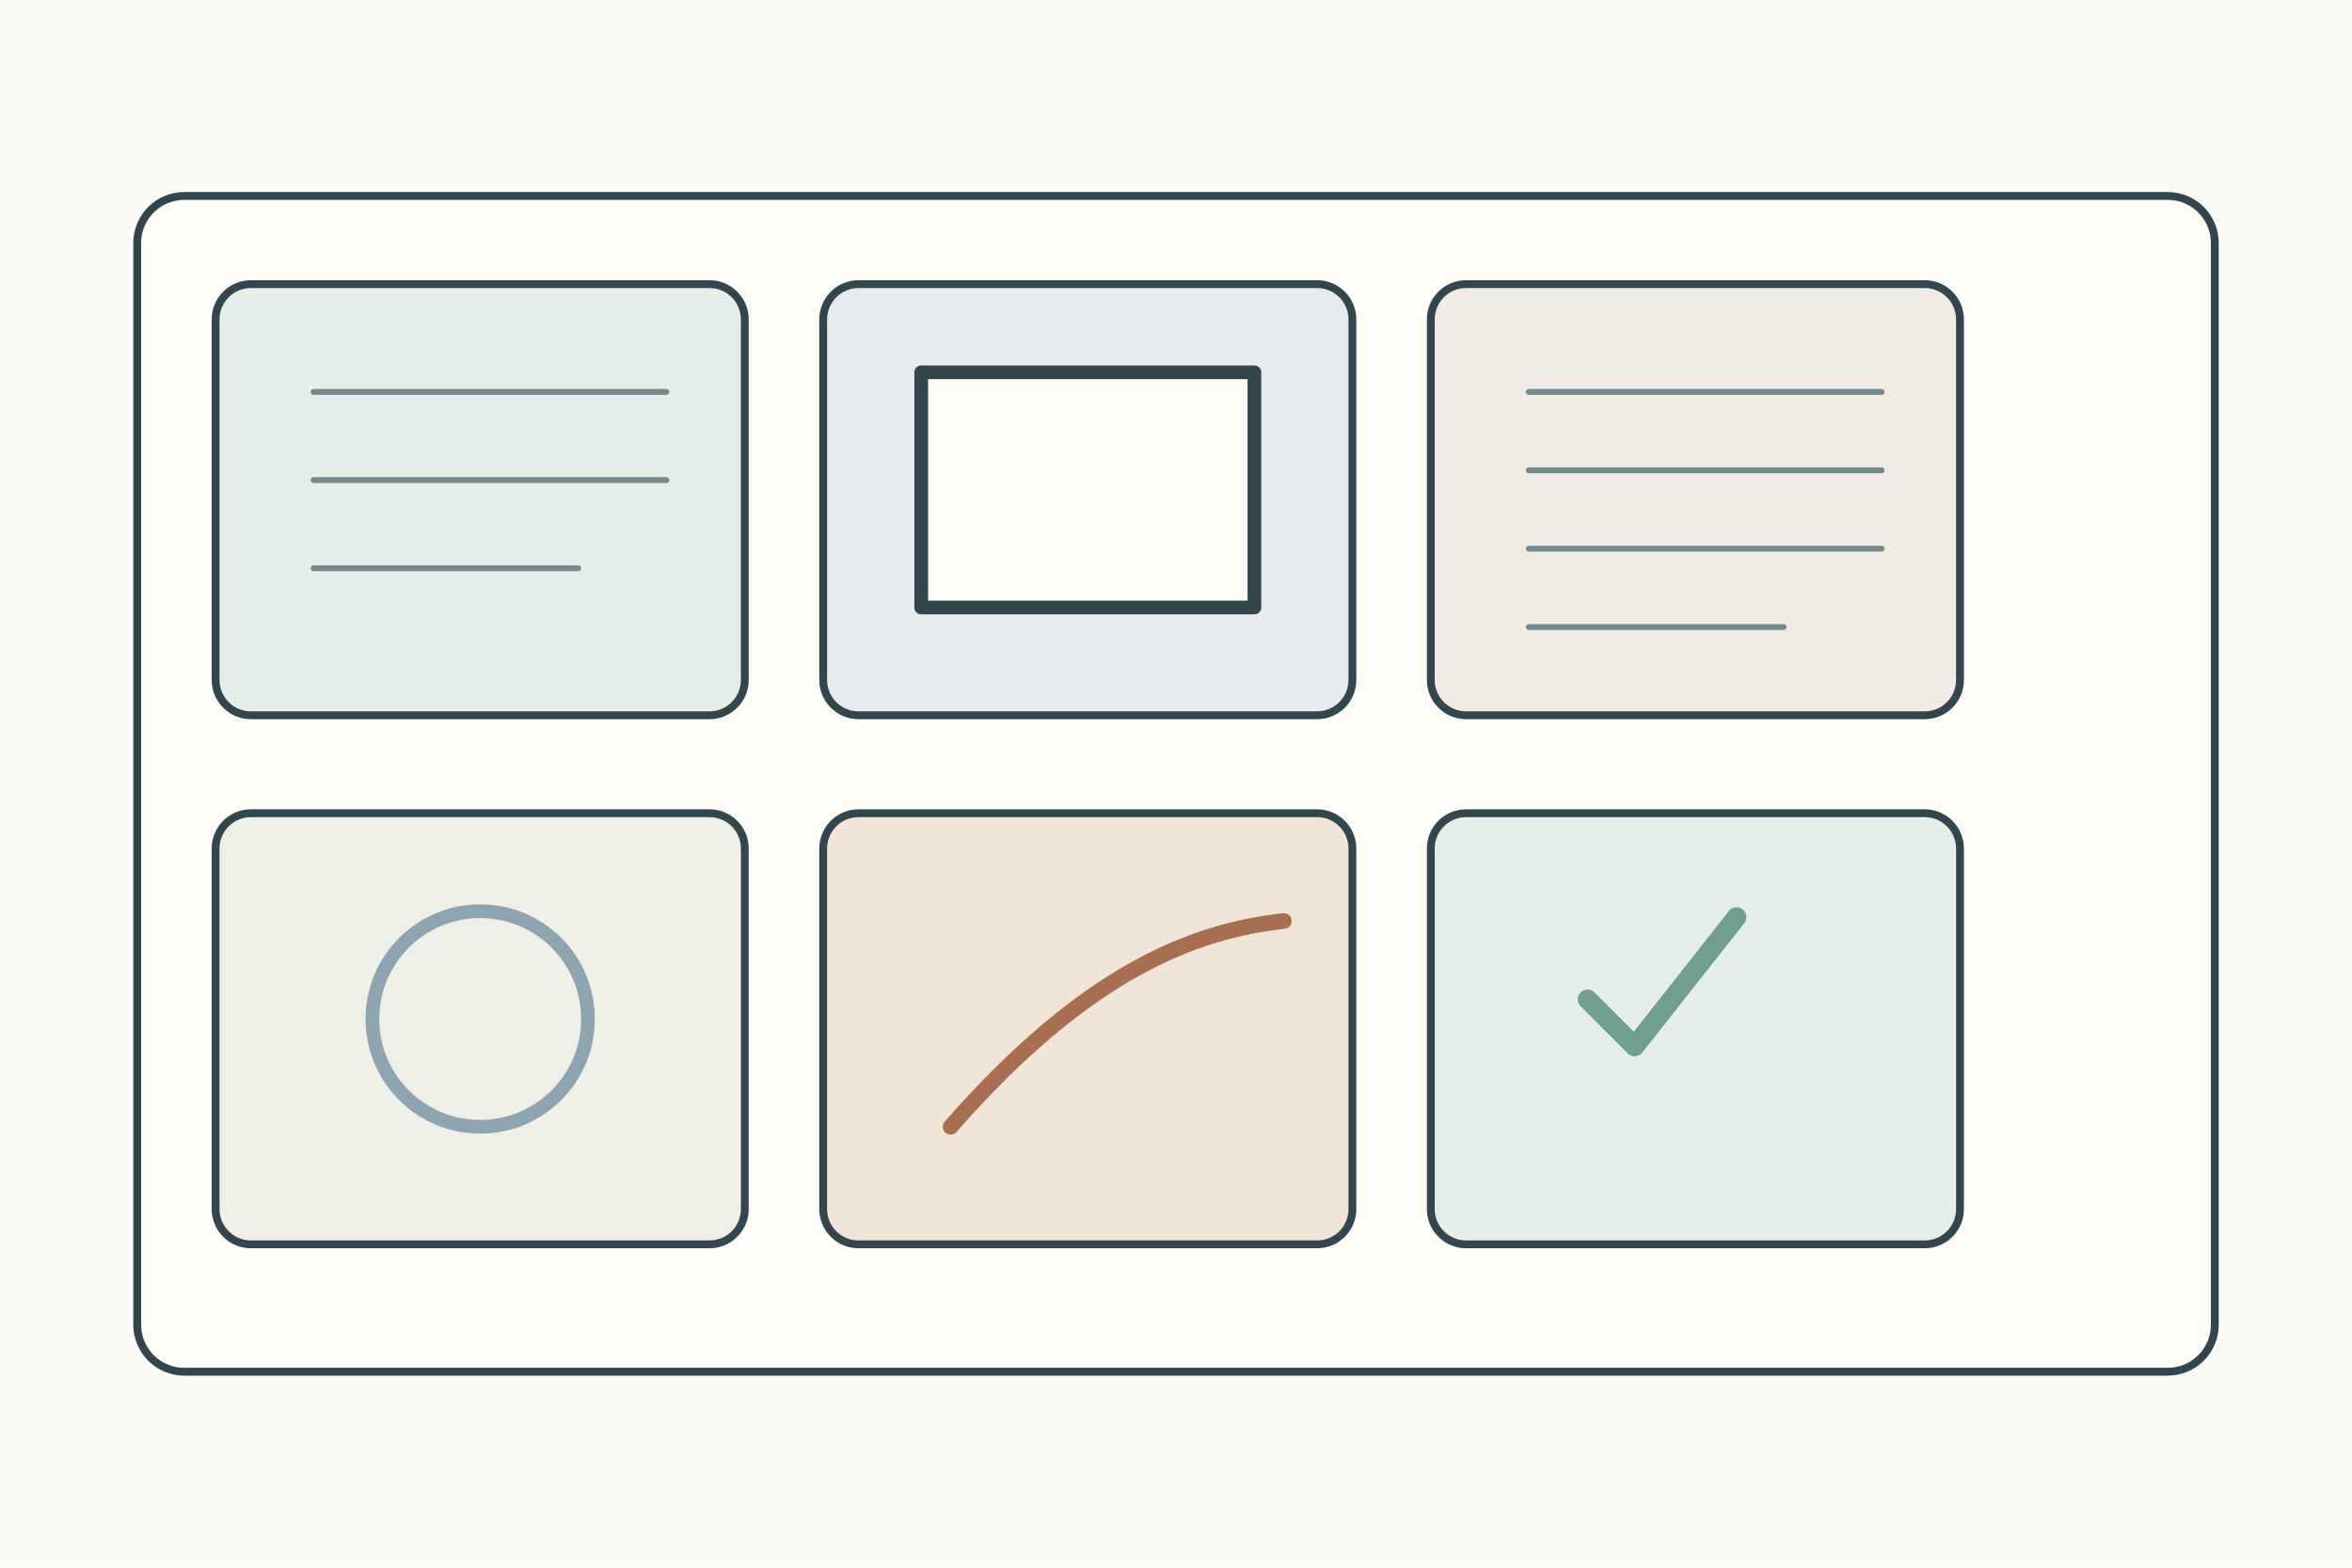
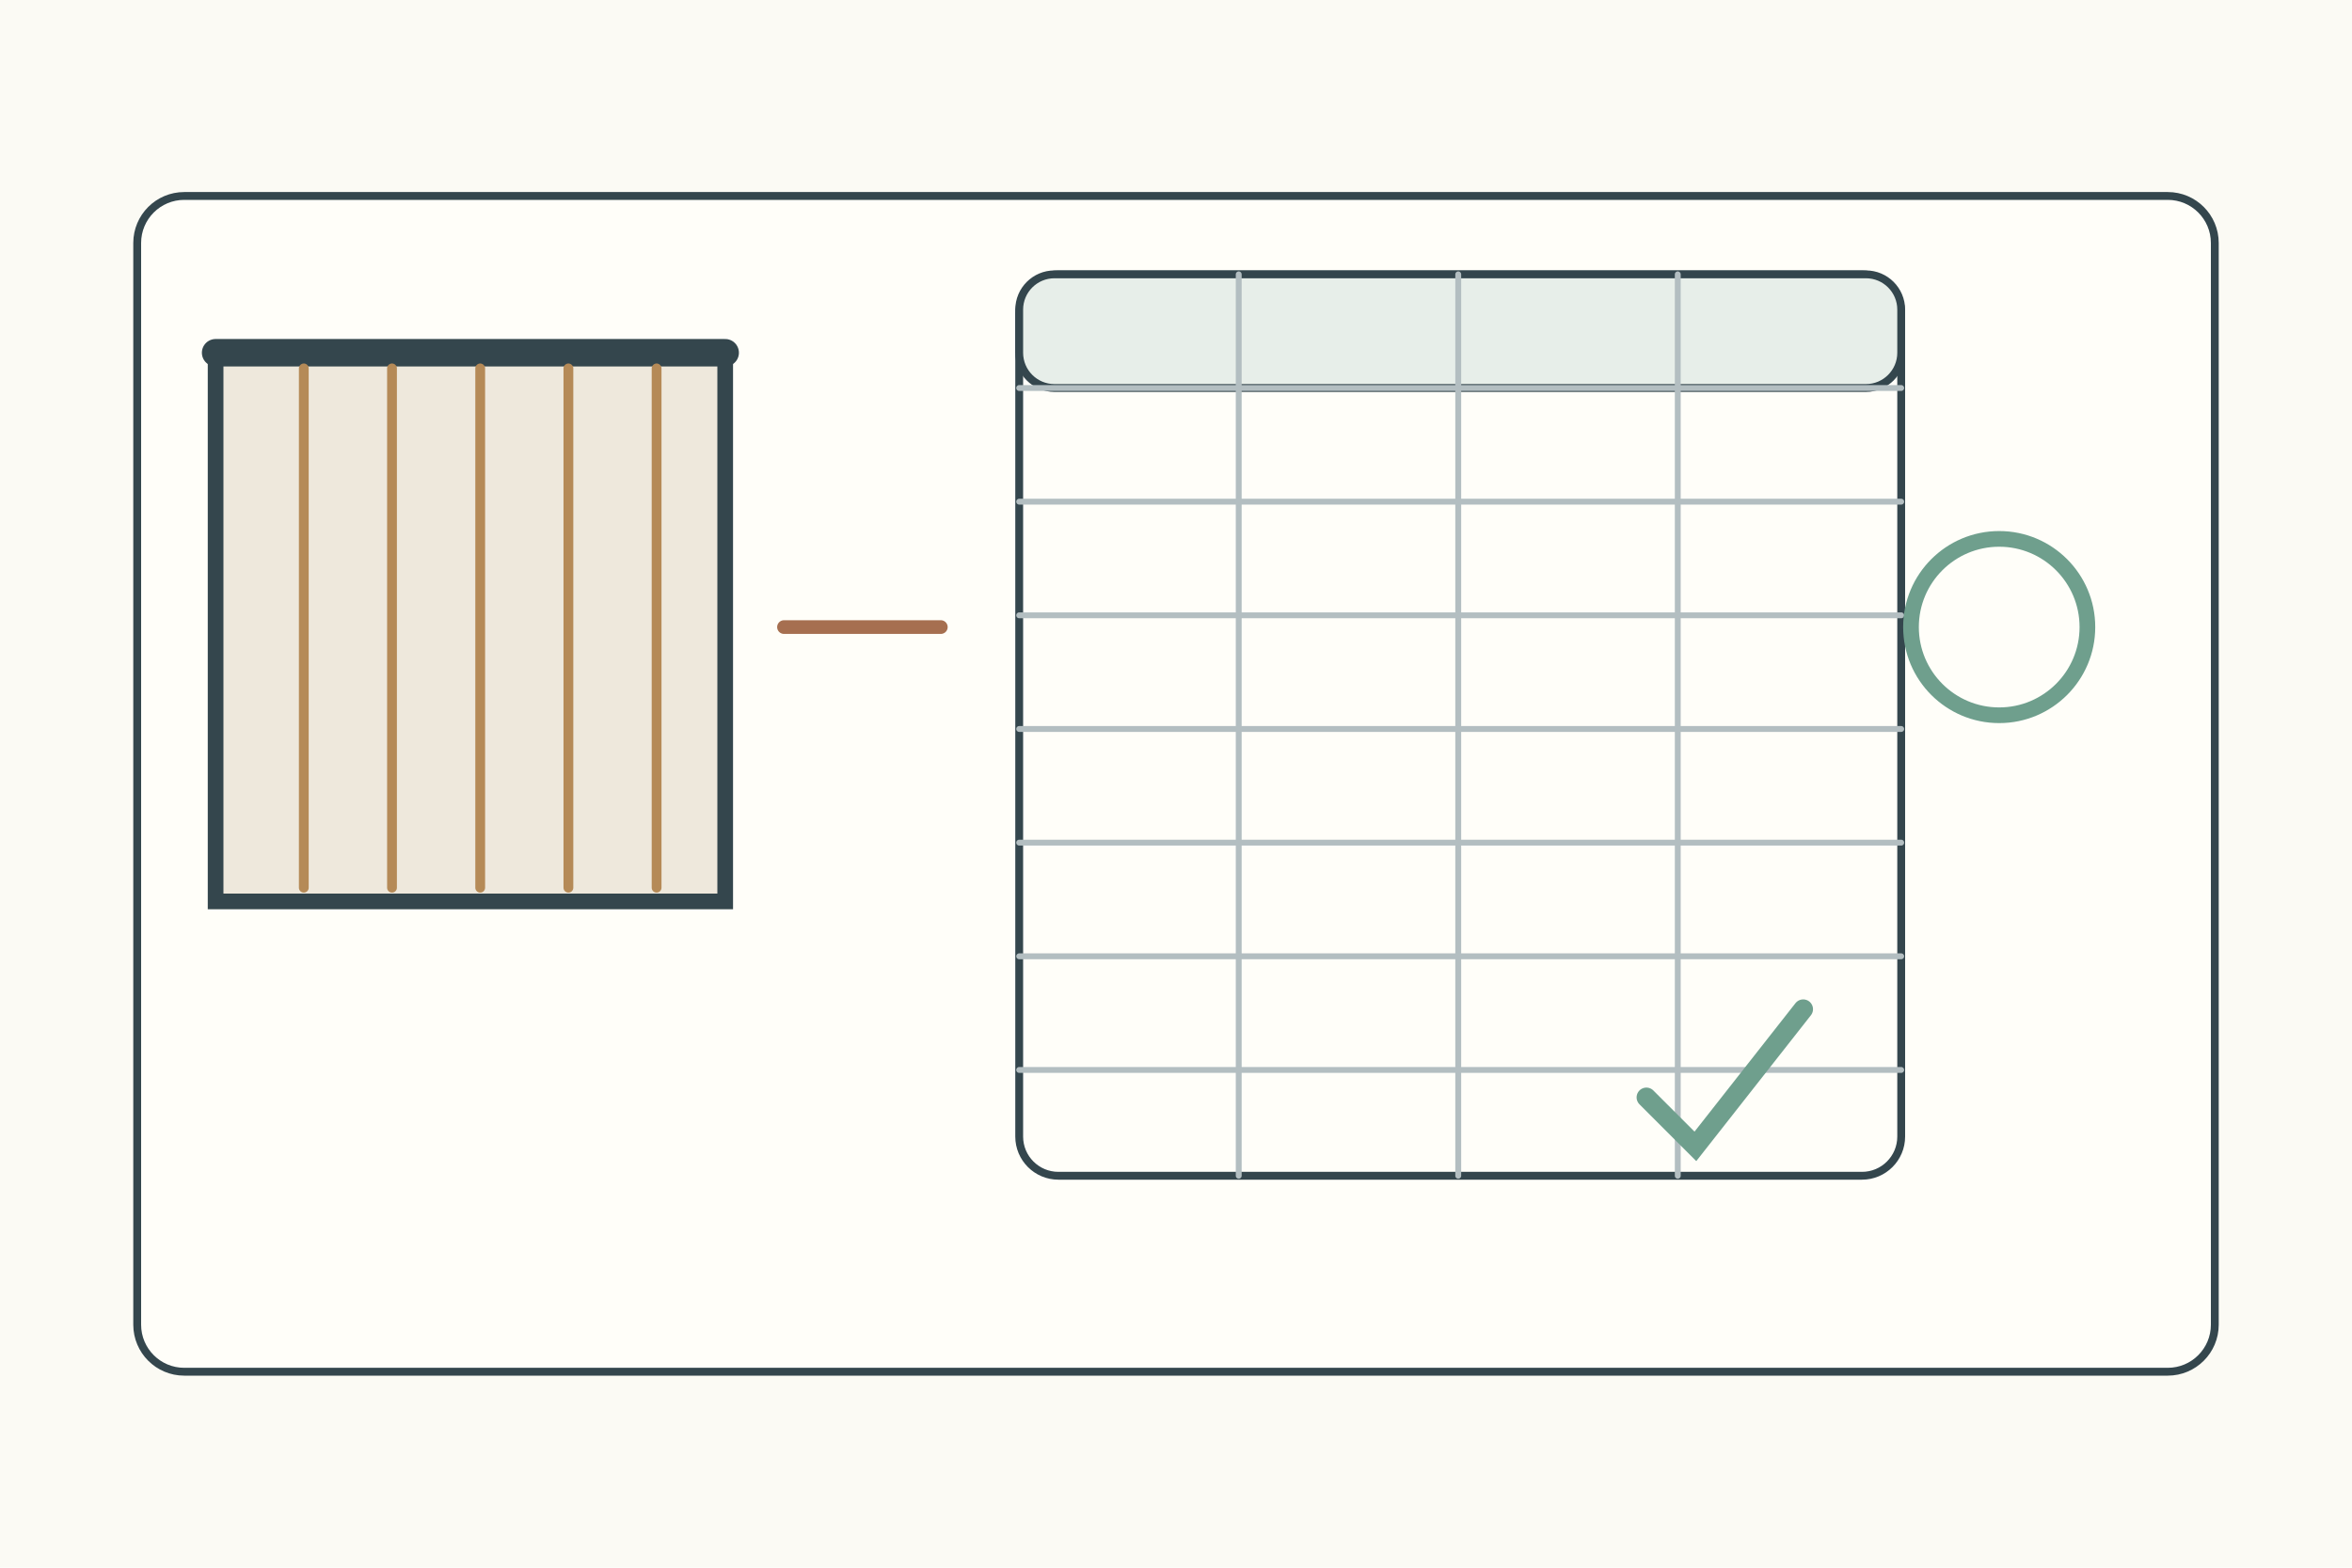
<svg xmlns="http://www.w3.org/2000/svg" width="1200" height="800">
  <rect width="1200" height="800" fill="#fbfaf4" />
-   <g stroke="#34464d" stroke-width="4" fill="none" stroke-linecap="round" stroke-linejoin="round">
+   <g stroke="#34464d" stroke-width="4" fill="none" stroke-linecap="round">
    <rect x="70" y="100" width="1060" height="600" rx="24" fill="#fffef9" />
-     <g transform="translate(110 145)">
-       <g>
-         <rect width="270" height="220" rx="18" fill="#e5eee8" />
-         <path d="M50 55h180M50 100h180M50 145h135" stroke="#75888d" stroke-width="3" />
-       </g>
-       <g transform="translate(310 0)">
-         <rect width="270" height="220" rx="18" fill="#e7ebef" />
-         <rect x="50" y="45" width="170" height="120" fill="#fffef9" stroke-width="7" />
-       </g>
-       <g transform="translate(620 0)">
-         <rect width="270" height="220" rx="18" fill="#f0ece5" />
-         <path d="M50 55h180M50 95h180M50 135h180M50 175h130" stroke="#75888d" stroke-width="3" />
-       </g>
-       <g transform="translate(0 270)">
-         <rect width="270" height="220" rx="18" fill="#eef0e8" />
-         <circle cx="135" cy="105" r="55" fill="none" stroke="#8ea4b0" stroke-width="7" />
-       </g>
-       <g transform="translate(310 270)">
-         <rect width="270" height="220" rx="18" fill="#f0e5d7" />
-         <path d="M65 160c70-80 125-100 170-105" stroke="#a66f50" stroke-width="8" />
-       </g>
-       <g transform="translate(620 270)">
-         <rect width="270" height="220" rx="18" fill="#e5eee8" />
-         <path d="M80 95l24 24 52-66" stroke="#6f9f8d" stroke-width="10" />
-       </g>
+     <g transform="translate(110 180)">
+       <rect width="260" height="280" fill="#eee8dc" stroke-width="8" />
+       <path d="M0 0h260" stroke-width="14" />
+       <path d="M45 8v265M90 8v265M135 8v265M180 8v265M225 8v265" stroke="#b58a57" stroke-width="5" />
    </g>
+     <path d="M400 320h80" stroke="#a66f50" stroke-width="7" />
+     <g transform="translate(520 140)">
+       <rect width="450" height="460" rx="20" fill="#fffef9" />
+       <rect width="450" height="58" rx="18" fill="#e7eee9" />
+       <path d="M112 0v460M224 0v460M336 0v460M0 58h450M0 116h450M0 174h450M0 232h450M0 290h450M0 348h450M0 406h450" stroke="#b3bec1" stroke-width="3" />
+       <path d="M320 420l25 25 55-70" stroke="#6f9f8d" stroke-width="10" />
+     </g>
+     <circle cx="1020" cy="320" r="45" fill="none" stroke="#6f9f8d" stroke-width="8" />
  </g>
</svg>
